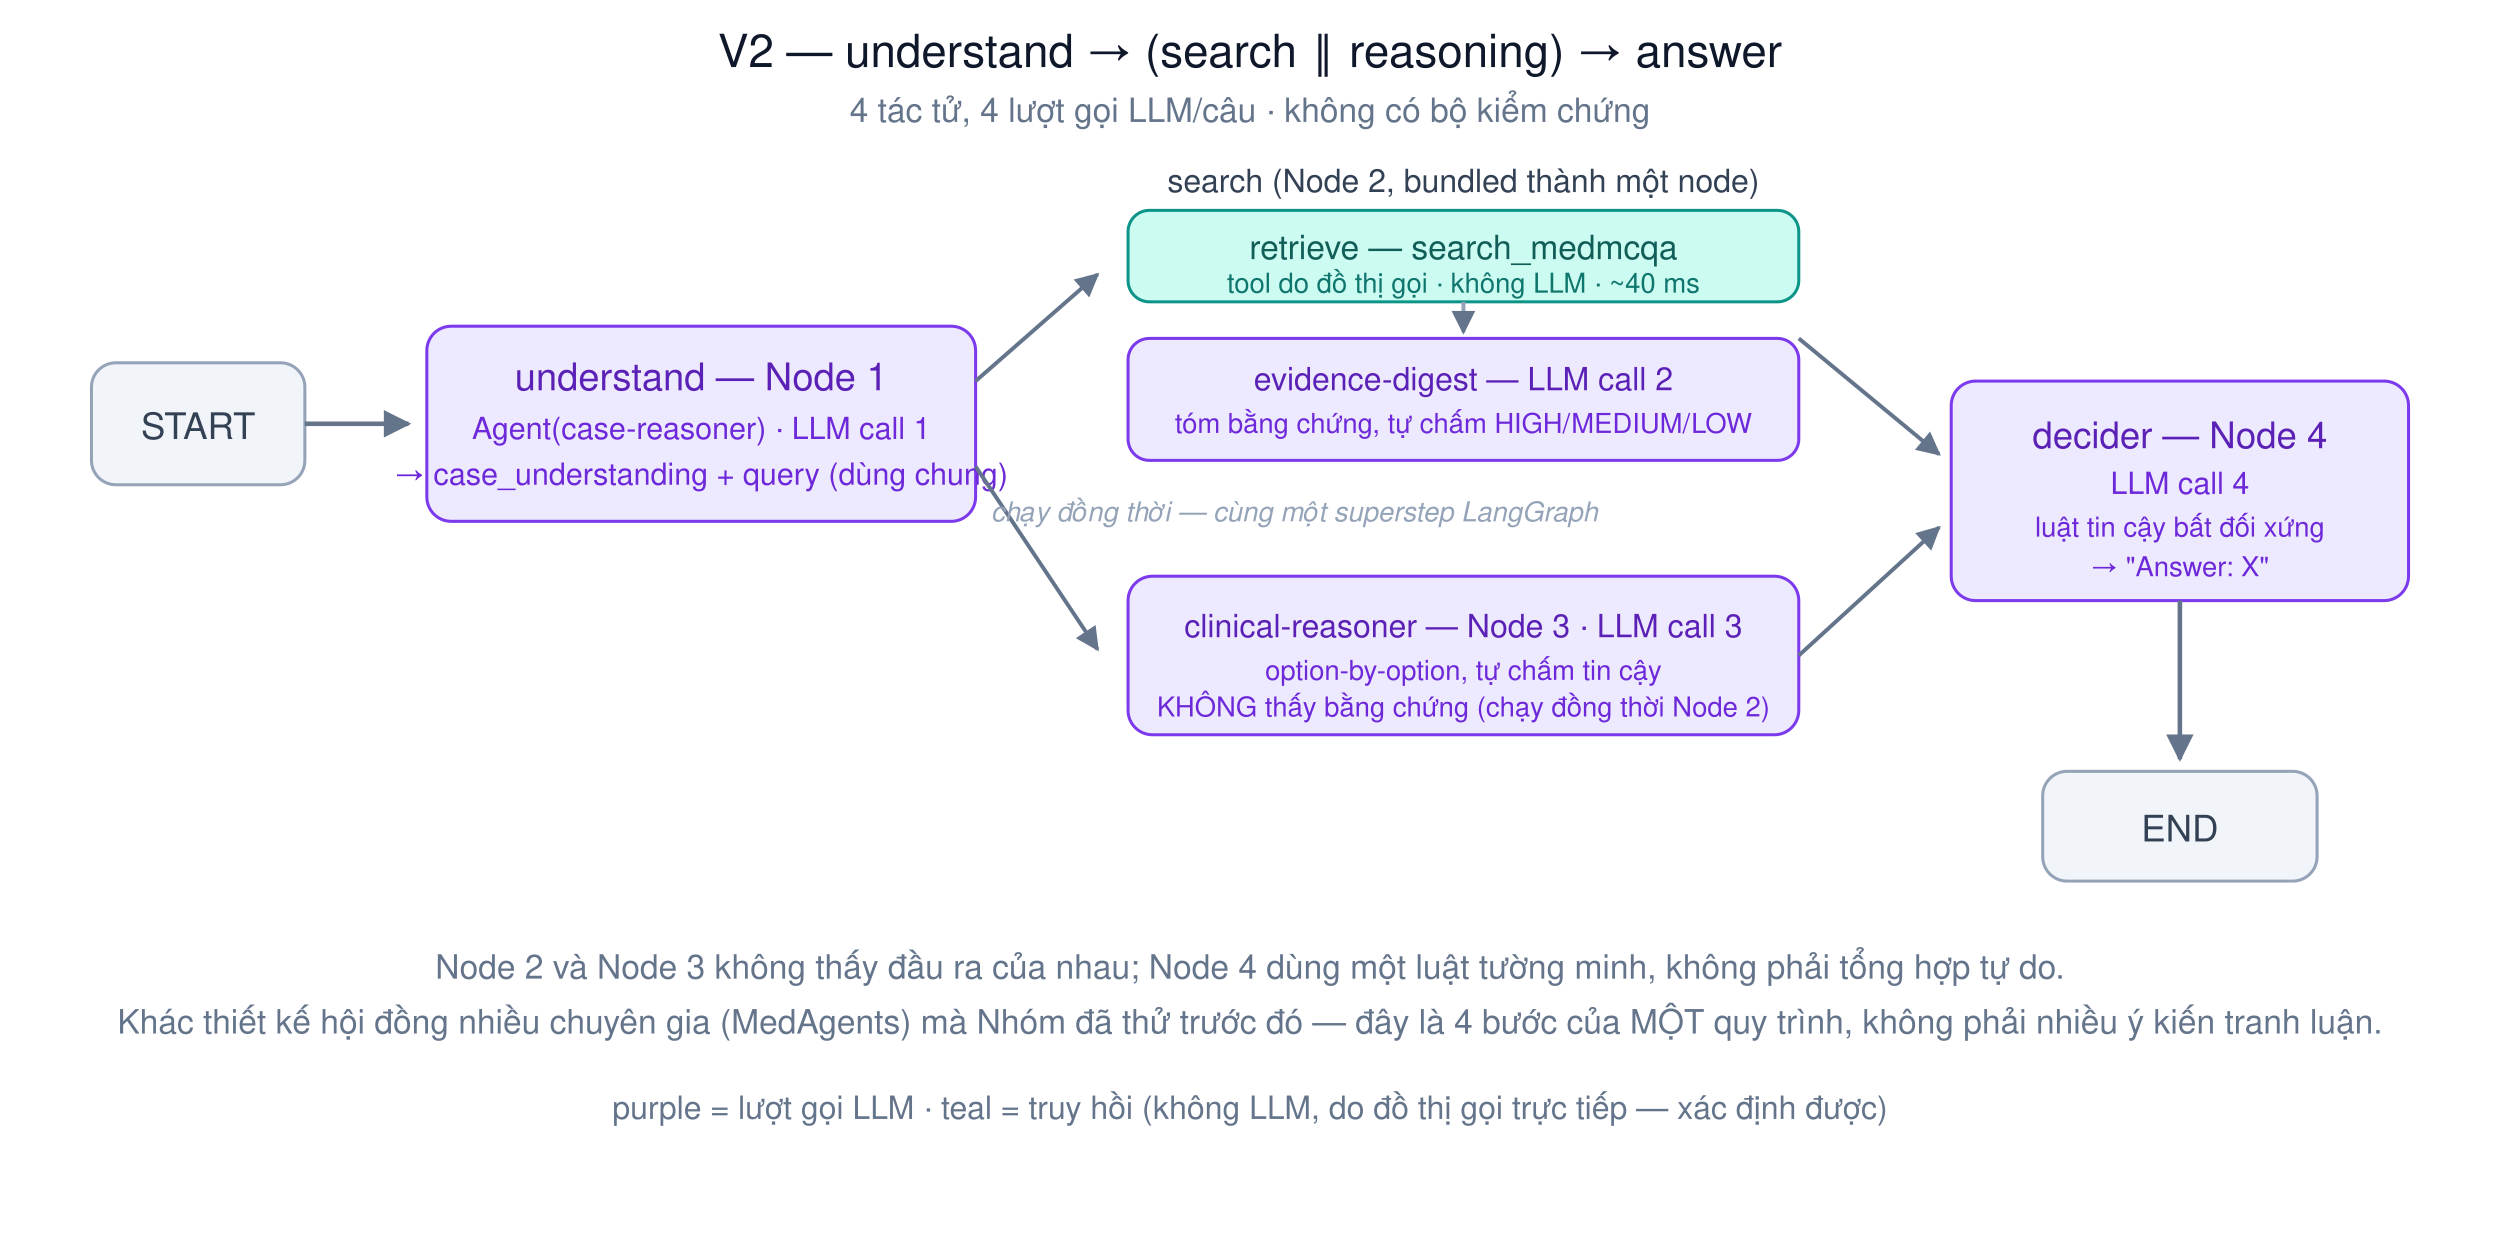
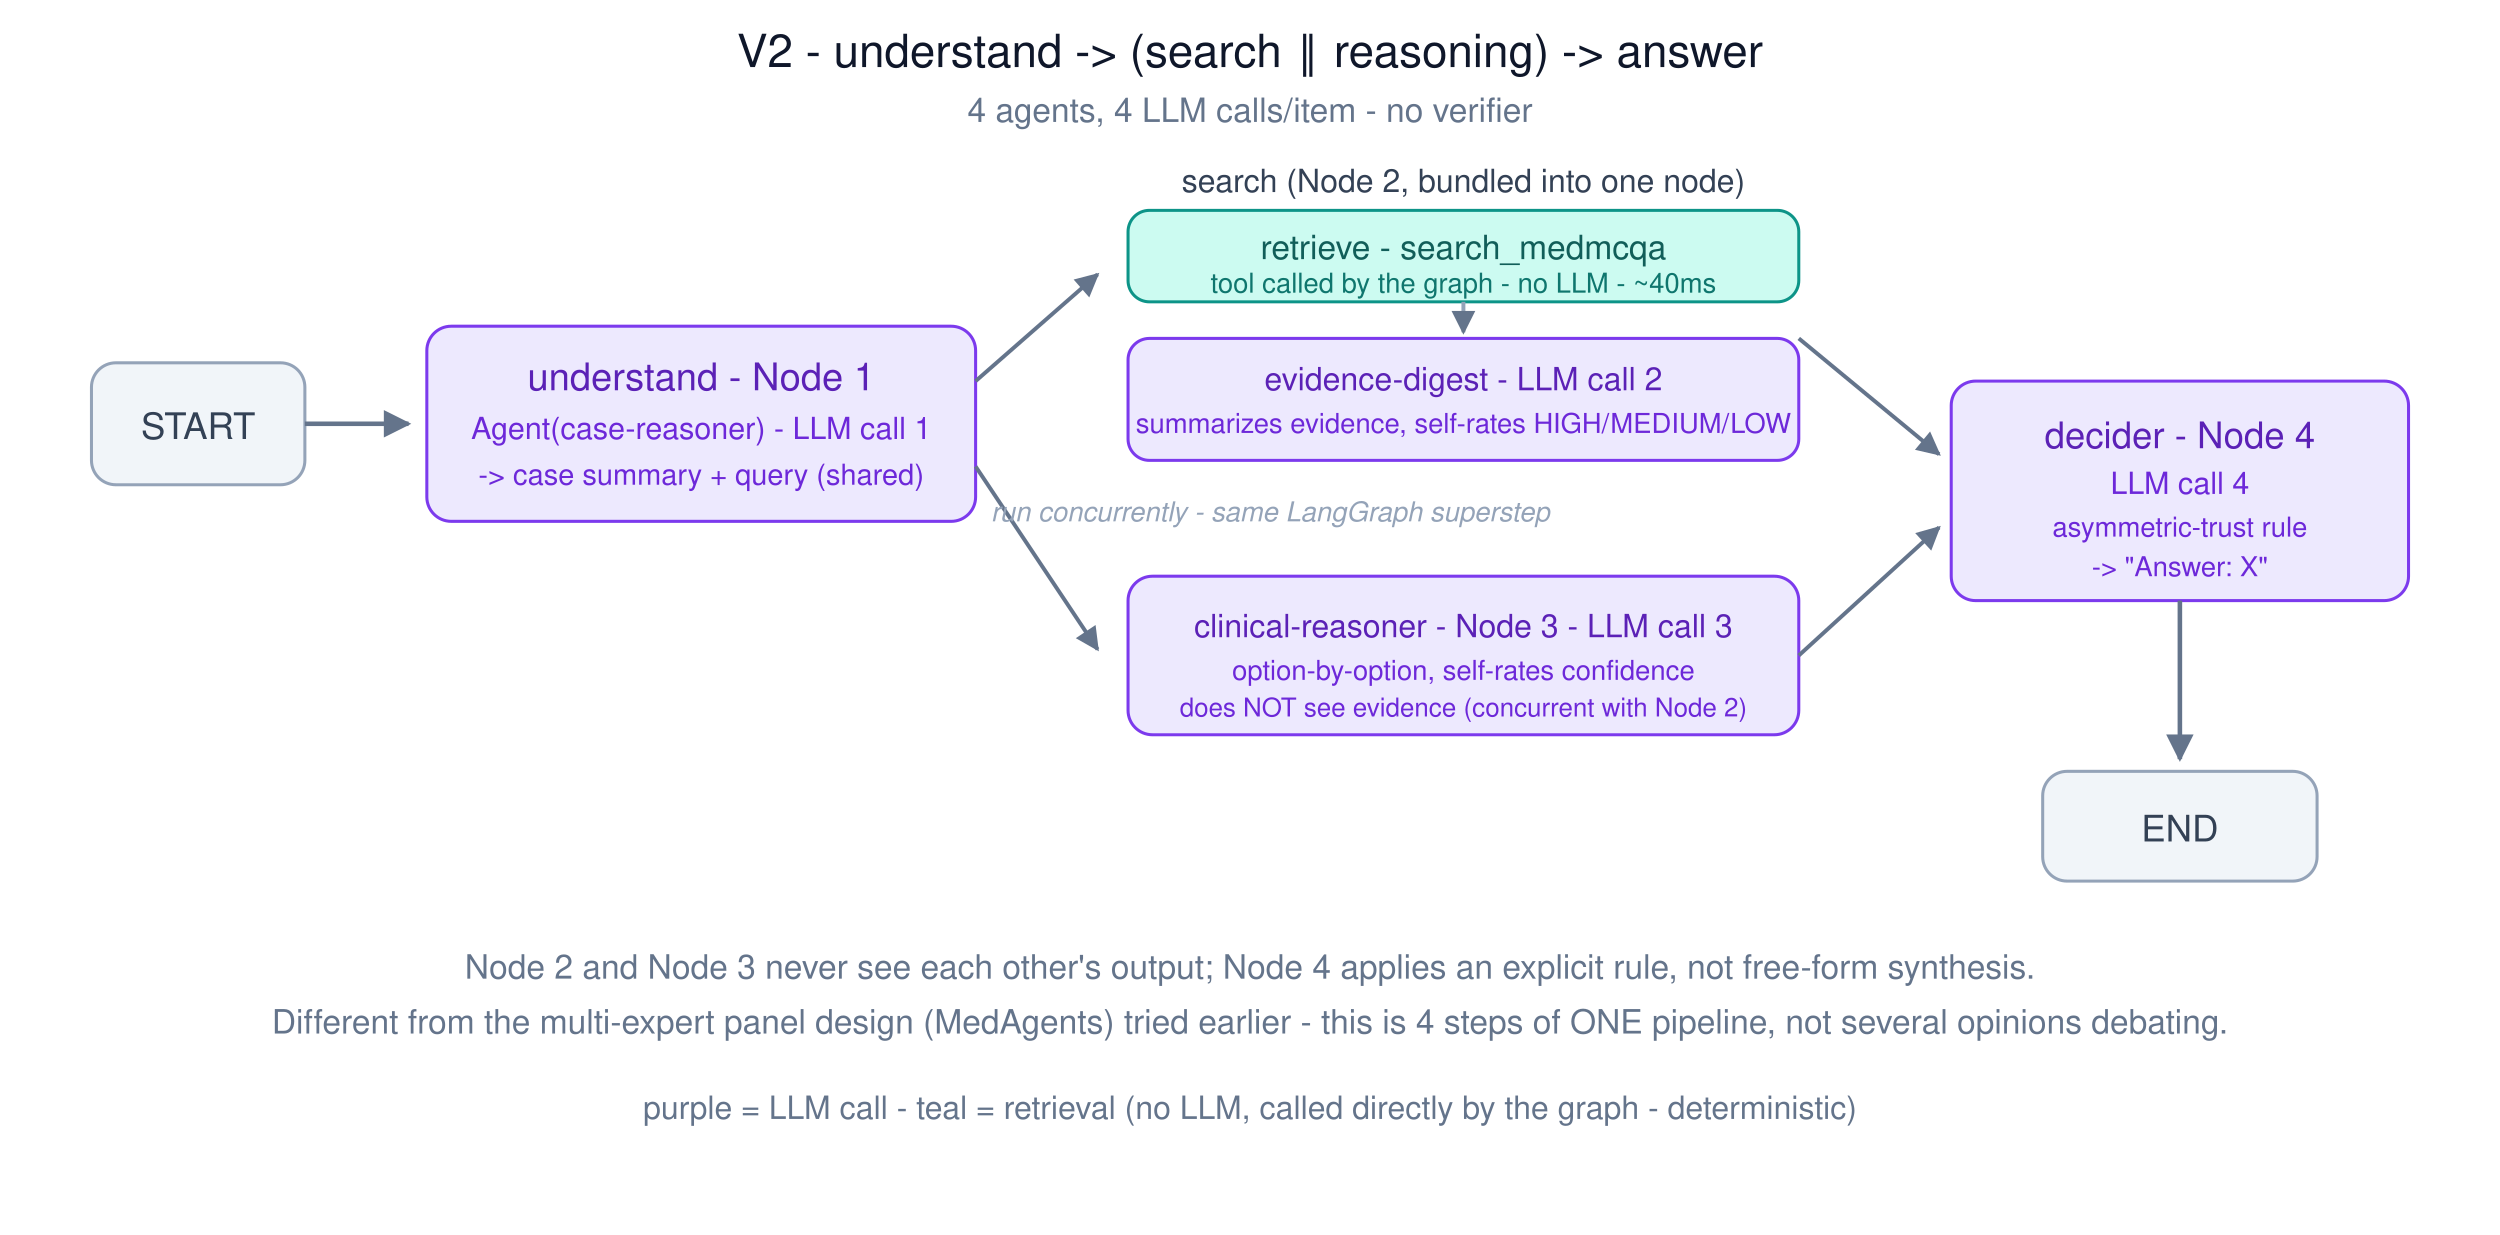
<svg xmlns="http://www.w3.org/2000/svg" width="820" height="405" viewBox="0 0 820 405" font-family="Helvetica, Arial, sans-serif">
  <defs>
    <marker id="v2a" viewBox="0 0 10 10" refX="9" refY="5" markerWidth="6" markerHeight="6" orient="auto-start-reverse">
      <path d="M0,0 L10,5 L0,10 z" fill="#64748B" />
    </marker>
  </defs>
-   <text x="410" y="22" text-anchor="middle" font-size="15" font-weight="500" fill="#0F172A">V2 — understand → (search ‖ reasoning) → answer</text>
-   <text x="410" y="40" text-anchor="middle" font-size="11" fill="#64748B">4 tác tử, 4 lượt gọi LLM/câu · không có bộ kiểm chứng</text>
+   <text x="410" y="22" text-anchor="middle" font-size="15" font-weight="500" fill="#0F172A">V2 - understand -&gt; (search ‖ reasoning) -&gt; answer</text>
+   <text x="410" y="40" text-anchor="middle" font-size="11" fill="#64748B">4 agents, 4 LLM calls/item - no verifier</text>
  <rect x="30" y="119" width="70" height="40" rx="8" fill="#F1F5F9" stroke="#94A3B8" />
  <text x="65" y="144" text-anchor="middle" font-size="12" font-weight="500" fill="#334155">START</text>
  <rect x="140" y="107" width="180" height="64" rx="8" fill="#EDE9FE" stroke="#7C3AED" />
-   <text x="230" y="128" text-anchor="middle" font-size="12.5" font-weight="500" fill="#5B21B6">understand — Node 1</text>
-   <text x="230" y="144" text-anchor="middle" font-size="10" fill="#6D28D9">Agent(case-reasoner) · LLM call 1</text>
-   <text x="230" y="159" text-anchor="middle" font-size="10" fill="#6D28D9">→ case_understanding + query (dùng chung)</text>
+   <text x="230" y="128" text-anchor="middle" font-size="12.5" font-weight="500" fill="#5B21B6">understand - Node 1</text>
+   <text x="230" y="144" text-anchor="middle" font-size="10" fill="#6D28D9">Agent(case-reasoner) - LLM call 1</text>
+   <text x="230" y="159" text-anchor="middle" font-size="9.5" fill="#6D28D9">-&gt; case summary + query (shared)</text>
  <line x1="100" y1="139" x2="134" y2="139" stroke="#64748B" stroke-width="1.5" marker-end="url(#v2a)" />
-   <text x="480" y="63" text-anchor="middle" font-size="10.5" font-weight="500" fill="#334155">search (Node 2, bundled thành một node)</text>
+   <text x="480" y="63" text-anchor="middle" font-size="10.5" font-weight="500" fill="#334155">search (Node 2, bundled into one node)</text>
  <rect x="370" y="69" width="220" height="30" rx="7" fill="#CCFBF1" stroke="#0D9488" />
-   <text x="480" y="85" text-anchor="middle" font-size="11" font-weight="500" fill="#115E59">retrieve — search_medmcqa</text>
-   <text x="480" y="96" text-anchor="middle" font-size="9" fill="#0F766E">tool do đồ thị gọi · không LLM · ~40 ms</text>
+   <text x="480" y="85" text-anchor="middle" font-size="11" font-weight="500" fill="#115E59">retrieve - search_medmcqa</text>
+   <text x="480" y="96" text-anchor="middle" font-size="9" fill="#0F766E">tool called by the graph - no LLM - ~40ms</text>
  <line x1="480" y1="99" x2="480" y2="109" stroke="#94A3B8" stroke-width="1.3" marker-end="url(#v2a)" />
  <rect x="370" y="111" width="220" height="40" rx="7" fill="#EDE9FE" stroke="#7C3AED" />
-   <text x="480" y="128" text-anchor="middle" font-size="10.5" font-weight="500" fill="#5B21B6">evidence-digest — LLM call 2</text>
-   <text x="480" y="142" text-anchor="middle" font-size="9" fill="#6D28D9">tóm bằng chứng, tự chấm HIGH/MEDIUM/LOW</text>
+   <text x="480" y="128" text-anchor="middle" font-size="10.5" font-weight="500" fill="#5B21B6">evidence-digest - LLM call 2</text>
+   <text x="480" y="142" text-anchor="middle" font-size="9" fill="#6D28D9">summarizes evidence, self-rates HIGH/MEDIUM/LOW</text>
  <rect x="370" y="189" width="220" height="52" rx="8" fill="#EDE9FE" stroke="#7C3AED" />
-   <text x="480" y="209" text-anchor="middle" font-size="10.5" font-weight="500" fill="#5B21B6">clinical-reasoner — Node 3 · LLM call 3</text>
-   <text x="480" y="223" text-anchor="middle" font-size="9" fill="#6D28D9">option-by-option, tự chấm tin cậy</text>
-   <text x="480" y="235" text-anchor="middle" font-size="9" fill="#6D28D9">KHÔNG thấy bằng chứng (chạy đồng thời Node 2)</text>
+   <text x="480" y="209" text-anchor="middle" font-size="10.5" font-weight="500" fill="#5B21B6">clinical-reasoner - Node 3 - LLM call 3</text>
+   <text x="480" y="223" text-anchor="middle" font-size="9" fill="#6D28D9">option-by-option, self-rates confidence</text>
+   <text x="480" y="235" text-anchor="middle" font-size="8.5" fill="#6D28D9">does NOT see evidence (concurrent with Node 2)</text>
  <line x1="320" y1="125" x2="360" y2="90" stroke="#64748B" stroke-width="1.3" marker-end="url(#v2a)" />
  <line x1="320" y1="153" x2="360" y2="213" stroke="#64748B" stroke-width="1.3" marker-end="url(#v2a)" />
-   <text x="325" y="171" font-size="9" fill="#94A3B8" font-style="italic">chạy đồng thời — cùng một superstep LangGraph</text>
+   <text x="325" y="171" font-size="9" fill="#94A3B8" font-style="italic">run concurrently - same LangGraph superstep</text>
  <rect x="640" y="125" width="150" height="72" rx="8" fill="#EDE9FE" stroke="#7C3AED" />
-   <text x="715" y="147" text-anchor="middle" font-size="12" font-weight="500" fill="#5B21B6">decider — Node 4</text>
+   <text x="715" y="147" text-anchor="middle" font-size="12" font-weight="500" fill="#5B21B6">decider - Node 4</text>
  <text x="715" y="162" text-anchor="middle" font-size="10" fill="#6D28D9">LLM call 4</text>
-   <text x="715" y="176" text-anchor="middle" font-size="9" fill="#6D28D9">luật tin cậy bất đối xứng</text>
-   <text x="715" y="189" text-anchor="middle" font-size="9" fill="#6D28D9">→ "Answer: X"</text>
+   <text x="715" y="176" text-anchor="middle" font-size="9" fill="#6D28D9">asymmetric-trust rule</text>
+   <text x="715" y="189" text-anchor="middle" font-size="9" fill="#6D28D9">-&gt; "Answer: X"</text>
  <line x1="590" y1="111" x2="636" y2="149" stroke="#64748B" stroke-width="1.3" marker-end="url(#v2a)" />
  <line x1="590" y1="215" x2="636" y2="173" stroke="#64748B" stroke-width="1.3" marker-end="url(#v2a)" />
  <rect x="670" y="253" width="90" height="36" rx="8" fill="#F1F5F9" stroke="#94A3B8" />
  <text x="715" y="276" text-anchor="middle" font-size="12" fill="#334155">END</text>
  <line x1="715" y1="197" x2="715" y2="249" stroke="#64748B" stroke-width="1.5" marker-end="url(#v2a)" />
-   <text x="410" y="321" text-anchor="middle" font-size="11" fill="#64748B">Node 2 và Node 3 không thấy đầu ra của nhau; Node 4 dùng một luật tường minh, không phải tổng hợp tự do.</text>
-   <text x="410" y="339" text-anchor="middle" font-size="11" fill="#64748B">Khác thiết kế hội đồng nhiều chuyên gia (MedAgents) mà Nhóm đã thử trước đó — đây là 4 bước của MỘT quy trình, không phải nhiều ý kiến tranh luận.</text>
-   <text x="410" y="367" text-anchor="middle" font-size="10.5" fill="#64748B">purple = lượt gọi LLM · teal = truy hồi (không LLM, do đồ thị gọi trực tiếp — xác định được)</text>
+   <text x="410" y="321" text-anchor="middle" font-size="11" fill="#64748B">Node 2 and Node 3 never see each other's output; Node 4 applies an explicit rule, not free-form synthesis.</text>
+   <text x="410" y="339" text-anchor="middle" font-size="11" fill="#64748B">Different from the multi-expert panel design (MedAgents) tried earlier - this is 4 steps of ONE pipeline, not several opinions debating.</text>
+   <text x="410" y="367" text-anchor="middle" font-size="10.5" fill="#64748B">purple = LLM call - teal = retrieval (no LLM, called directly by the graph - deterministic)</text>
</svg>
